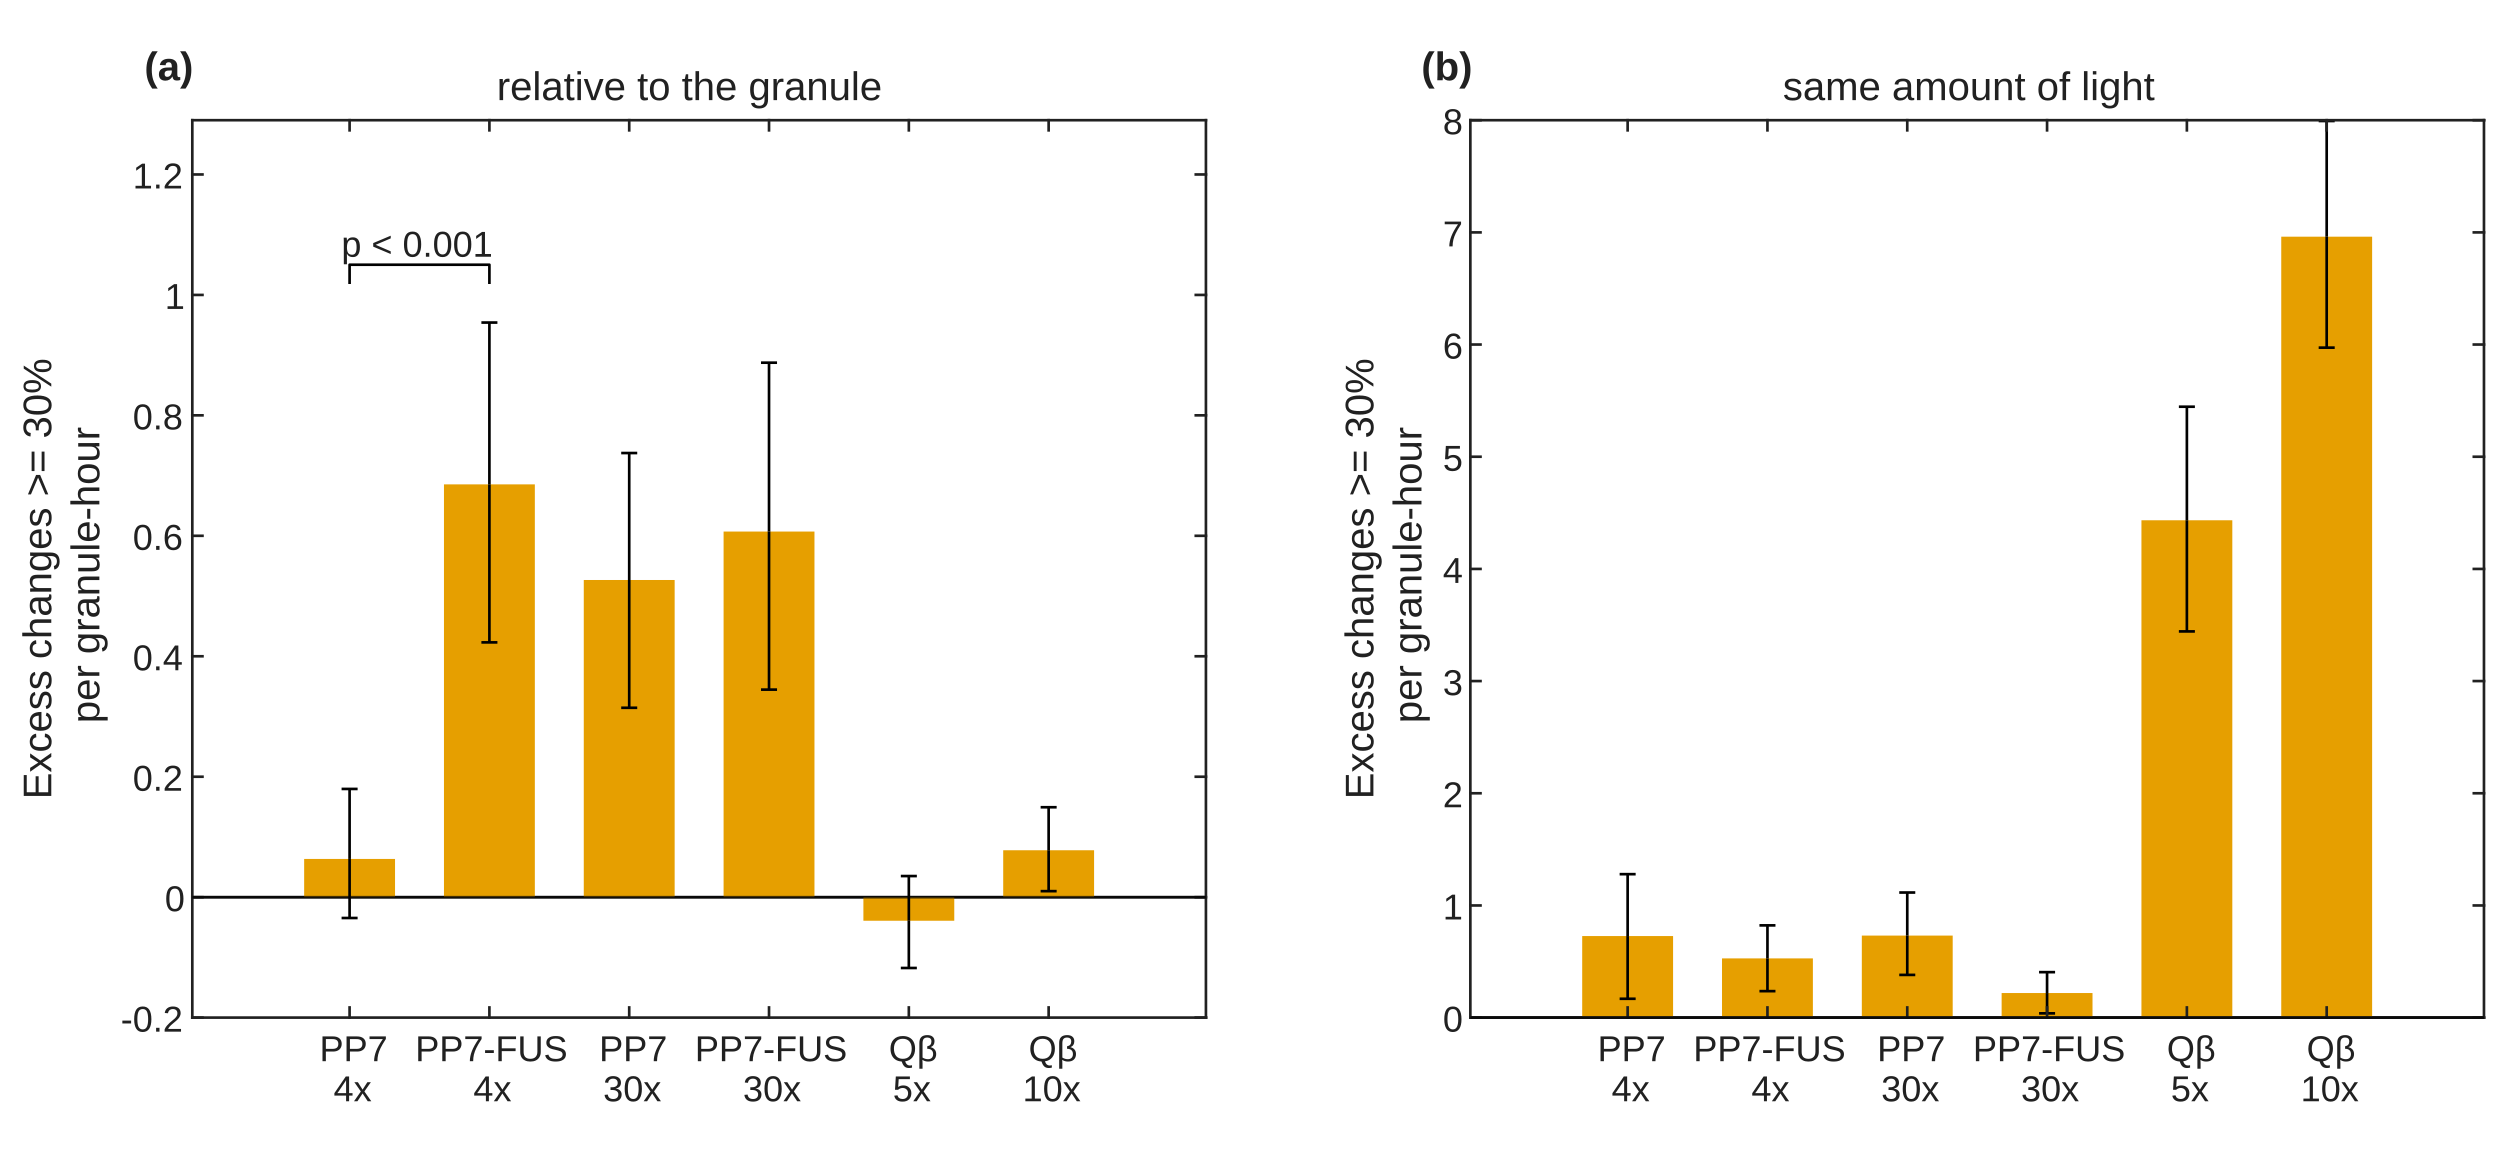
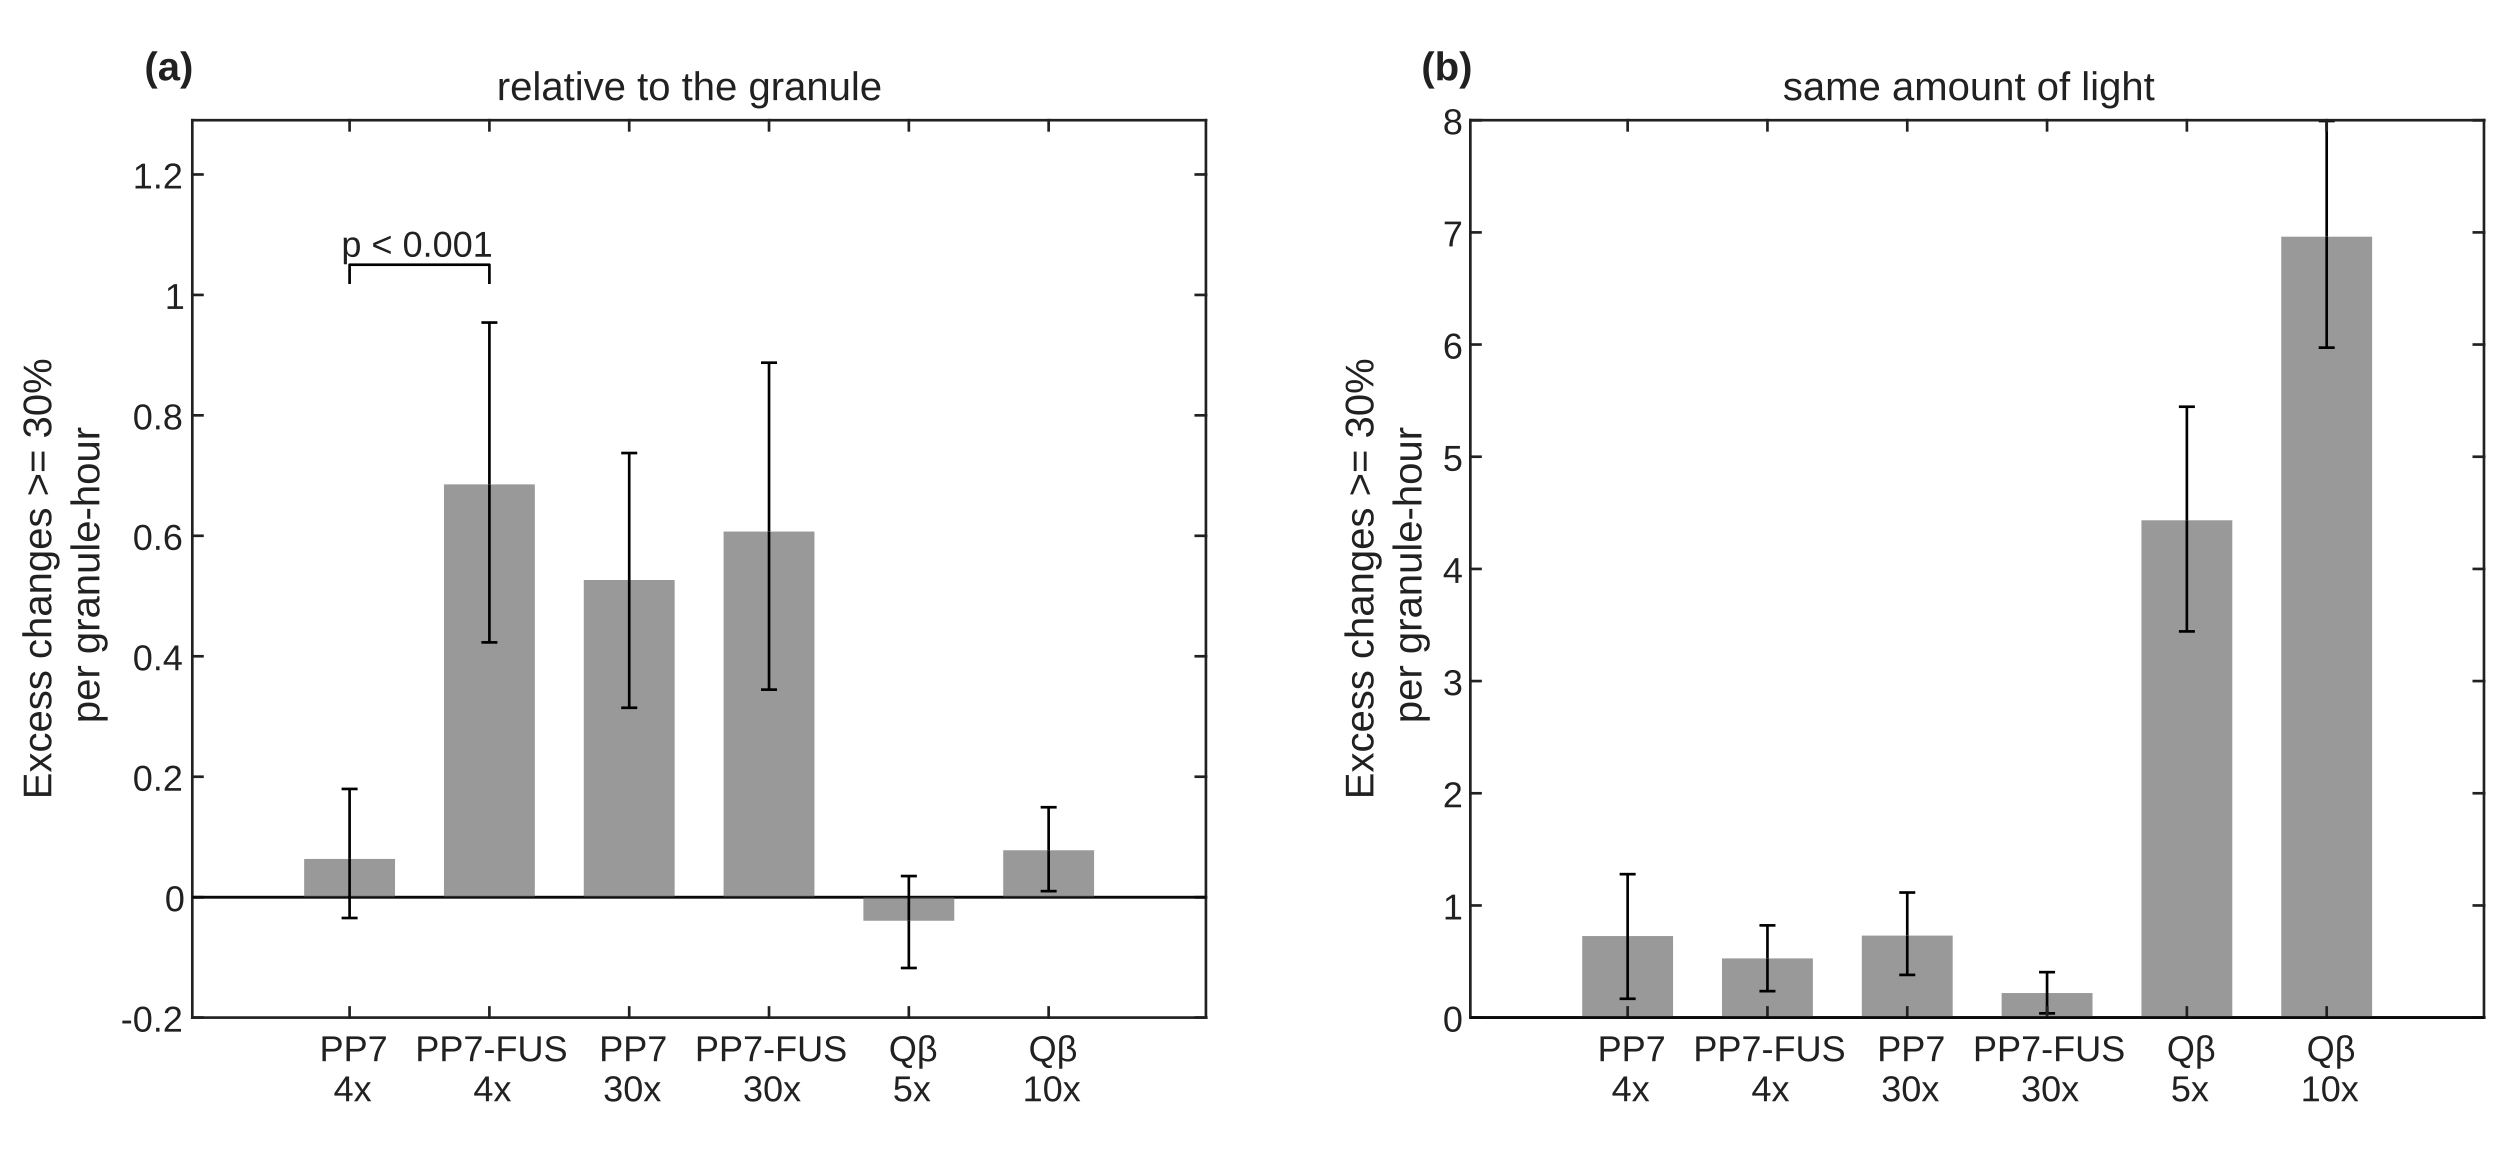
<svg xmlns="http://www.w3.org/2000/svg" width="165.1mm" height="76.2mm" viewBox="0 0 468 216" version="1.2" baseProfile="tiny">
  <defs>
</defs>
  <g fill="none" stroke="black" stroke-width="1" fill-rule="evenodd" stroke-linecap="square" stroke-linejoin="bevel">
    <g fill="#ffffff" fill-opacity="1" stroke="none" transform="matrix(0.75,0,0,0.75,0,0)" font-family="MS Shell Dlg 2" font-size="8.25" font-weight="400" font-style="normal">
      <path vector-effect="none" fill-rule="evenodd" d="M0,0 L625,0 L625,289 L0,289 L0,0" />
    </g>
    <g fill="#ffffff" fill-opacity="1" stroke="none" transform="matrix(7.5e-05,0,0,7.5e-05,0,0)" font-family="MS Shell Dlg 2" font-size="8.25" font-weight="400" font-style="normal">
      <path vector-effect="none" fill-rule="evenodd" d="M480000,300000 L480000,2.54e+06 L3.01e+06,2.54e+06 L3.01e+06,300000 L480000,300000" />
    </g>
    <g fill="#212121" fill-opacity="1" stroke="#212121" stroke-opacity="1" stroke-width="1" stroke-linecap="square" stroke-linejoin="bevel" transform="matrix(0.75,0,0,0.75,93.0001,18.75)" font-family="Arial" font-size="10" font-weight="400" font-style="normal">
      <text fill="#212121" fill-opacity="1" stroke="none" xml:space="preserve" x="0" y="0" font-family="Arial" font-size="10" font-weight="400" font-style="normal">relative to the granule</text>
    </g>
    <g fill="#212121" fill-opacity="1" stroke="#212121" stroke-opacity="1" stroke-width="0.667" stroke-linecap="butt" stroke-linejoin="round" transform="matrix(0.75,0,0,0.75,0,0)" font-family="Arial" font-size="10" font-weight="400" font-style="normal">
      <polyline fill="none" vector-effect="none" points="48,223.935 301,223.935 " />
    </g>
-     <g fill="#e69f00" fill-opacity="1" stroke="none" transform="matrix(7.5e-05,0,0,7.5e-05,0,0)" font-family="Arial" font-size="10" font-weight="400" font-style="normal">
+     <g fill="#999999" fill-opacity="1" stroke="none" transform="matrix(7.5e-05,0,0,7.5e-05,0,0)" font-family="Arial" font-size="10" font-weight="400" font-style="normal">
      <path vector-effect="none" fill-rule="evenodd" d="M759172,2.14392e+06 L759172,2.23935e+06 L986000,2.23935e+06 L986000,2.14392e+06 L759172,2.14392e+06" />
    </g>
    <g fill="#000000" fill-opacity="1" stroke="#000000" stroke-opacity="1" stroke-width="0.667" stroke-linecap="butt" stroke-linejoin="round" transform="matrix(0.75,0,0,0.75,0,0)" font-family="Arial" font-size="10" font-weight="400" font-style="normal">
      <polyline fill="none" vector-effect="none" points="87.259,214.392 87.259,229.133 " />
      <polyline fill="none" vector-effect="none" points="87.259,214.392 87.259,196.919 " />
    </g>
    <g fill="#000000" fill-opacity="1" stroke="#000000" stroke-opacity="1" stroke-width="0.667" stroke-linecap="butt" stroke-linejoin="miter" stroke-miterlimit="2" transform="matrix(0.75,0,0,0.75,0,0)" font-family="Arial" font-size="10" font-weight="400" font-style="normal">
      <polyline fill="none" vector-effect="none" points="85.259,229.133 89.259,229.133 " />
      <polyline fill="none" vector-effect="none" points="85.259,196.919 89.259,196.919 " />
    </g>
-     <g fill="#e69f00" fill-opacity="1" stroke="none" transform="matrix(7.5e-05,0,0,7.5e-05,0,0)" font-family="Arial" font-size="10" font-weight="400" font-style="normal">
+     <g fill="#999999" fill-opacity="1" stroke="none" transform="matrix(7.5e-05,0,0,7.5e-05,0,0)" font-family="Arial" font-size="10" font-weight="400" font-style="normal">
      <path vector-effect="none" fill-rule="evenodd" d="M1.10814e+06,1.209e+06 L1.10814e+06,2.23935e+06 L1.33497e+06,2.23935e+06 L1.33497e+06,1.209e+06 L1.10814e+06,1.209e+06" />
    </g>
    <g fill="#000000" fill-opacity="1" stroke="#000000" stroke-opacity="1" stroke-width="0.667" stroke-linecap="butt" stroke-linejoin="round" transform="matrix(0.75,0,0,0.75,0,0)" font-family="Arial" font-size="10" font-weight="400" font-style="normal">
      <polyline fill="none" vector-effect="none" points="122.155,120.9 122.155,160.339 " />
      <polyline fill="none" vector-effect="none" points="122.155,120.9 122.155,80.509 " />
    </g>
    <g fill="#000000" fill-opacity="1" stroke="#000000" stroke-opacity="1" stroke-width="0.667" stroke-linecap="butt" stroke-linejoin="miter" stroke-miterlimit="2" transform="matrix(0.75,0,0,0.75,0,0)" font-family="Arial" font-size="10" font-weight="400" font-style="normal">
      <polyline fill="none" vector-effect="none" points="120.155,160.339 124.155,160.339 " />
      <polyline fill="none" vector-effect="none" points="120.155,80.509 124.155,80.509 " />
    </g>
-     <g fill="#e69f00" fill-opacity="1" stroke="none" transform="matrix(7.5e-05,0,0,7.5e-05,0,0)" font-family="Arial" font-size="10" font-weight="400" font-style="normal">
+     <g fill="#999999" fill-opacity="1" stroke="none" transform="matrix(7.5e-05,0,0,7.5e-05,0,0)" font-family="Arial" font-size="10" font-weight="400" font-style="normal">
      <path vector-effect="none" fill-rule="evenodd" d="M1.4571e+06,1.44766e+06 L1.4571e+06,2.23935e+06 L1.68393e+06,2.23935e+06 L1.68393e+06,1.44766e+06 L1.4571e+06,1.44766e+06" />
    </g>
    <g fill="#000000" fill-opacity="1" stroke="#000000" stroke-opacity="1" stroke-width="0.667" stroke-linecap="butt" stroke-linejoin="round" transform="matrix(0.75,0,0,0.75,0,0)" font-family="Arial" font-size="10" font-weight="400" font-style="normal">
      <polyline fill="none" vector-effect="none" points="157.052,144.766 157.052,176.663 " />
      <polyline fill="none" vector-effect="none" points="157.052,144.766 157.052,113.078 " />
    </g>
    <g fill="#000000" fill-opacity="1" stroke="#000000" stroke-opacity="1" stroke-width="0.667" stroke-linecap="butt" stroke-linejoin="miter" stroke-miterlimit="2" transform="matrix(0.75,0,0,0.75,0,0)" font-family="Arial" font-size="10" font-weight="400" font-style="normal">
      <polyline fill="none" vector-effect="none" points="155.052,176.663 159.052,176.663 " />
      <polyline fill="none" vector-effect="none" points="155.052,113.078 159.052,113.078 " />
    </g>
-     <g fill="#e69f00" fill-opacity="1" stroke="none" transform="matrix(7.5e-05,0,0,7.5e-05,0,0)" font-family="Arial" font-size="10" font-weight="400" font-style="normal">
+     <g fill="#999999" fill-opacity="1" stroke="none" transform="matrix(7.5e-05,0,0,7.5e-05,0,0)" font-family="Arial" font-size="10" font-weight="400" font-style="normal">
      <path vector-effect="none" fill-rule="evenodd" d="M1.80607e+06,1.32675e+06 L1.80607e+06,2.23935e+06 L2.0329e+06,2.23935e+06 L2.0329e+06,1.32675e+06 L1.80607e+06,1.32675e+06" />
    </g>
    <g fill="#000000" fill-opacity="1" stroke="#000000" stroke-opacity="1" stroke-width="0.667" stroke-linecap="butt" stroke-linejoin="round" transform="matrix(0.75,0,0,0.75,0,0)" font-family="Arial" font-size="10" font-weight="400" font-style="normal">
      <polyline fill="none" vector-effect="none" points="191.948,132.675 191.948,172.13 " />
      <polyline fill="none" vector-effect="none" points="191.948,132.675 191.948,90.527 " />
    </g>
    <g fill="#000000" fill-opacity="1" stroke="#000000" stroke-opacity="1" stroke-width="0.667" stroke-linecap="butt" stroke-linejoin="miter" stroke-miterlimit="2" transform="matrix(0.75,0,0,0.75,0,0)" font-family="Arial" font-size="10" font-weight="400" font-style="normal">
      <polyline fill="none" vector-effect="none" points="189.948,172.13 193.948,172.13 " />
      <polyline fill="none" vector-effect="none" points="189.948,90.527 193.948,90.527 " />
    </g>
-     <g fill="#e69f00" fill-opacity="1" stroke="none" transform="matrix(7.5e-05,0,0,7.5e-05,0,0)" font-family="Arial" font-size="10" font-weight="400" font-style="normal">
+     <g fill="#999999" fill-opacity="1" stroke="none" transform="matrix(7.5e-05,0,0,7.5e-05,0,0)" font-family="Arial" font-size="10" font-weight="400" font-style="normal">
      <path vector-effect="none" fill-rule="evenodd" d="M2.15503e+06,2.23935e+06 L2.15503e+06,2.29817e+06 L2.38186e+06,2.29817e+06 L2.38186e+06,2.23935e+06 L2.15503e+06,2.23935e+06" />
    </g>
    <g fill="#000000" fill-opacity="1" stroke="#000000" stroke-opacity="1" stroke-width="0.667" stroke-linecap="butt" stroke-linejoin="round" transform="matrix(0.75,0,0,0.75,0,0)" font-family="Arial" font-size="10" font-weight="400" font-style="normal">
      <polyline fill="none" vector-effect="none" points="226.845,229.817 226.845,241.61 " />
      <polyline fill="none" vector-effect="none" points="226.845,229.817 226.845,218.663 " />
    </g>
    <g fill="#000000" fill-opacity="1" stroke="#000000" stroke-opacity="1" stroke-width="0.667" stroke-linecap="butt" stroke-linejoin="miter" stroke-miterlimit="2" transform="matrix(0.75,0,0,0.75,0,0)" font-family="Arial" font-size="10" font-weight="400" font-style="normal">
      <polyline fill="none" vector-effect="none" points="224.845,241.61 228.845,241.61 " />
      <polyline fill="none" vector-effect="none" points="224.845,218.663 228.845,218.663 " />
    </g>
-     <g fill="#e69f00" fill-opacity="1" stroke="none" transform="matrix(7.5e-05,0,0,7.5e-05,0,0)" font-family="Arial" font-size="10" font-weight="400" font-style="normal">
+     <g fill="#999999" fill-opacity="1" stroke="none" transform="matrix(7.5e-05,0,0,7.5e-05,0,0)" font-family="Arial" font-size="10" font-weight="400" font-style="normal">
      <path vector-effect="none" fill-rule="evenodd" d="M2.504e+06,2.12224e+06 L2.504e+06,2.23935e+06 L2.73083e+06,2.23935e+06 L2.73083e+06,2.12224e+06 L2.504e+06,2.12224e+06" />
    </g>
    <g fill="#000000" fill-opacity="1" stroke="#000000" stroke-opacity="1" stroke-width="0.667" stroke-linecap="butt" stroke-linejoin="round" transform="matrix(0.75,0,0,0.75,0,0)" font-family="Arial" font-size="10" font-weight="400" font-style="normal">
      <polyline fill="none" vector-effect="none" points="261.741,212.224 261.741,222.432 " />
      <polyline fill="none" vector-effect="none" points="261.741,212.224 261.741,201.488 " />
    </g>
    <g fill="#000000" fill-opacity="1" stroke="#000000" stroke-opacity="1" stroke-width="0.667" stroke-linecap="butt" stroke-linejoin="miter" stroke-miterlimit="2" transform="matrix(0.75,0,0,0.75,0,0)" font-family="Arial" font-size="10" font-weight="400" font-style="normal">
      <polyline fill="none" vector-effect="none" points="259.741,222.432 263.741,222.432 " />
      <polyline fill="none" vector-effect="none" points="259.741,201.488 263.741,201.488 " />
    </g>
    <g fill="none" stroke="#000000" stroke-opacity="1" stroke-width="0.667" stroke-linecap="butt" stroke-linejoin="round" transform="matrix(0.75,0,0,0.75,0,0)" font-family="Arial" font-size="10" font-weight="400" font-style="normal">
      <polyline fill="none" vector-effect="none" points="87.259,70.888 87.259,66.078 122.155,66.078 122.155,70.888 " />
    </g>
    <g fill="#212121" fill-opacity="1" stroke="#212121" stroke-opacity="1" stroke-width="1" stroke-linecap="square" stroke-linejoin="bevel" transform="matrix(0.75,0,0,0.75,63.9052,48.0584)" font-family="Arial" font-size="9" font-weight="400" font-style="normal">
      <text fill="#212121" fill-opacity="1" stroke="none" xml:space="preserve" x="0" y="0" font-family="Arial" font-size="9" font-weight="400" font-style="normal">p &lt; 0.001</text>
    </g>
    <g fill="#212121" fill-opacity="1" stroke="#212121" stroke-opacity="1" stroke-width="0.667" stroke-linecap="square" stroke-linejoin="round" transform="matrix(0.75,0,0,0.75,0,0)" font-family="Arial" font-size="9" font-weight="400" font-style="normal">
      <polyline fill="none" vector-effect="none" points="48,254 301,254 " />
      <polyline fill="none" vector-effect="none" points="48,30 301,30 " />
      <polyline fill="none" vector-effect="none" points="87.259,254 87.259,251.47 " />
      <polyline fill="none" vector-effect="none" points="87.259,32.53 87.259,30 " />
      <polyline fill="none" vector-effect="none" points="122.155,254 122.155,251.47 " />
      <polyline fill="none" vector-effect="none" points="122.155,32.53 122.155,30 " />
      <polyline fill="none" vector-effect="none" points="157.052,254 157.052,251.47 " />
      <polyline fill="none" vector-effect="none" points="157.052,32.53 157.052,30 " />
      <polyline fill="none" vector-effect="none" points="191.948,254 191.948,251.47 " />
      <polyline fill="none" vector-effect="none" points="191.948,32.53 191.948,30 " />
      <polyline fill="none" vector-effect="none" points="226.845,254 226.845,251.47 " />
      <polyline fill="none" vector-effect="none" points="226.845,32.53 226.845,30 " />
      <polyline fill="none" vector-effect="none" points="261.741,254 261.741,251.47 " />
      <polyline fill="none" vector-effect="none" points="261.741,32.53 261.741,30 " />
    </g>
    <g fill="#212121" fill-opacity="1" stroke="#212121" stroke-opacity="1" stroke-width="1" stroke-linecap="square" stroke-linejoin="bevel" transform="matrix(0,-0.75,0.75,0,9.6,149.625)" font-family="Arial" font-size="10" font-weight="400" font-style="normal">
      <text fill="#212121" fill-opacity="1" stroke="none" xml:space="preserve" x="0" y="0" font-family="Arial" font-size="10" font-weight="400" font-style="normal">Excess changes &gt;= 30%</text>
    </g>
    <g fill="#212121" fill-opacity="1" stroke="#212121" stroke-opacity="1" stroke-width="1" stroke-linecap="square" stroke-linejoin="bevel" transform="matrix(0,-0.75,0.75,0,18.6,135.375)" font-family="Arial" font-size="10" font-weight="400" font-style="normal">
      <text fill="#212121" fill-opacity="1" stroke="none" xml:space="preserve" x="0" y="0" font-family="Arial" font-size="10" font-weight="400" font-style="normal">per granule-hour</text>
    </g>
    <g fill="#212121" fill-opacity="1" stroke="#212121" stroke-opacity="1" stroke-width="0.667" stroke-linecap="square" stroke-linejoin="round" transform="matrix(0.75,0,0,0.75,0,0)" font-family="Arial" font-size="10" font-weight="400" font-style="normal">
      <polyline fill="none" vector-effect="none" points="48,254 48,30 " />
      <polyline fill="none" vector-effect="none" points="301,254 301,30 " />
      <polyline fill="none" vector-effect="none" points="48,254 50.53,254 " />
      <polyline fill="none" vector-effect="none" points="298.47,254 301,254 " />
      <polyline fill="none" vector-effect="none" points="48,223.935 50.53,223.935 " />
      <polyline fill="none" vector-effect="none" points="298.47,223.935 301,223.935 " />
      <polyline fill="none" vector-effect="none" points="48,193.87 50.53,193.87 " />
      <polyline fill="none" vector-effect="none" points="298.47,193.87 301,193.87 " />
      <polyline fill="none" vector-effect="none" points="48,163.805 50.53,163.805 " />
      <polyline fill="none" vector-effect="none" points="298.47,163.805 301,163.805 " />
      <polyline fill="none" vector-effect="none" points="48,133.74 50.53,133.74 " />
      <polyline fill="none" vector-effect="none" points="298.47,133.74 301,133.74 " />
      <polyline fill="none" vector-effect="none" points="48,103.675 50.53,103.675 " />
      <polyline fill="none" vector-effect="none" points="298.47,103.675 301,103.675 " />
      <polyline fill="none" vector-effect="none" points="48,73.611 50.53,73.611 " />
      <polyline fill="none" vector-effect="none" points="298.47,73.611 301,73.611 " />
      <polyline fill="none" vector-effect="none" points="48,43.546 50.53,43.546 " />
      <polyline fill="none" vector-effect="none" points="298.47,43.546 301,43.546 " />
    </g>
    <g fill="#212121" fill-opacity="1" stroke="#212121" stroke-opacity="1" stroke-width="1" stroke-linecap="square" stroke-linejoin="bevel" transform="matrix(0.75,0,0,0.75,22.6,193.125)" font-family="Arial" font-size="9" font-weight="400" font-style="normal">
      <text fill="#212121" fill-opacity="1" stroke="none" xml:space="preserve" x="0" y="0" font-family="Arial" font-size="9" font-weight="400" font-style="normal">-0.2</text>
    </g>
    <g fill="#212121" fill-opacity="1" stroke="#212121" stroke-opacity="1" stroke-width="1" stroke-linecap="square" stroke-linejoin="bevel" transform="matrix(0.75,0,0,0.75,30.85,170.576)" font-family="Arial" font-size="9" font-weight="400" font-style="normal">
      <text fill="#212121" fill-opacity="1" stroke="none" xml:space="preserve" x="0" y="0" font-family="Arial" font-size="9" font-weight="400" font-style="normal">0</text>
    </g>
    <g fill="#212121" fill-opacity="1" stroke="#212121" stroke-opacity="1" stroke-width="1" stroke-linecap="square" stroke-linejoin="bevel" transform="matrix(0.75,0,0,0.75,24.85,148.028)" font-family="Arial" font-size="9" font-weight="400" font-style="normal">
      <text fill="#212121" fill-opacity="1" stroke="none" xml:space="preserve" x="0" y="0" font-family="Arial" font-size="9" font-weight="400" font-style="normal">0.2</text>
    </g>
    <g fill="#212121" fill-opacity="1" stroke="#212121" stroke-opacity="1" stroke-width="1" stroke-linecap="square" stroke-linejoin="bevel" transform="matrix(0.75,0,0,0.75,24.85,125.479)" font-family="Arial" font-size="9" font-weight="400" font-style="normal">
      <text fill="#212121" fill-opacity="1" stroke="none" xml:space="preserve" x="0" y="0" font-family="Arial" font-size="9" font-weight="400" font-style="normal">0.4</text>
    </g>
    <g fill="#212121" fill-opacity="1" stroke="#212121" stroke-opacity="1" stroke-width="1" stroke-linecap="square" stroke-linejoin="bevel" transform="matrix(0.75,0,0,0.75,24.85,102.93)" font-family="Arial" font-size="9" font-weight="400" font-style="normal">
      <text fill="#212121" fill-opacity="1" stroke="none" xml:space="preserve" x="0" y="0" font-family="Arial" font-size="9" font-weight="400" font-style="normal">0.6</text>
    </g>
    <g fill="#212121" fill-opacity="1" stroke="#212121" stroke-opacity="1" stroke-width="1" stroke-linecap="square" stroke-linejoin="bevel" transform="matrix(0.75,0,0,0.75,24.85,80.3815)" font-family="Arial" font-size="9" font-weight="400" font-style="normal">
      <text fill="#212121" fill-opacity="1" stroke="none" xml:space="preserve" x="0" y="0" font-family="Arial" font-size="9" font-weight="400" font-style="normal">0.8</text>
    </g>
    <g fill="#212121" fill-opacity="1" stroke="#212121" stroke-opacity="1" stroke-width="1" stroke-linecap="square" stroke-linejoin="bevel" transform="matrix(0.75,0,0,0.75,30.85,57.8329)" font-family="Arial" font-size="9" font-weight="400" font-style="normal">
      <text fill="#212121" fill-opacity="1" stroke="none" xml:space="preserve" x="0" y="0" font-family="Arial" font-size="9" font-weight="400" font-style="normal">1</text>
    </g>
    <g fill="#212121" fill-opacity="1" stroke="#212121" stroke-opacity="1" stroke-width="1" stroke-linecap="square" stroke-linejoin="bevel" transform="matrix(0.75,0,0,0.75,24.85,35.2842)" font-family="Arial" font-size="9" font-weight="400" font-style="normal">
      <text fill="#212121" fill-opacity="1" stroke="none" xml:space="preserve" x="0" y="0" font-family="Arial" font-size="9" font-weight="400" font-style="normal">1.2</text>
    </g>
    <g fill="#000000" fill-opacity="0.702" stroke="#000000" stroke-opacity="0.702" stroke-width="0.667" stroke-linecap="butt" stroke-linejoin="round" transform="matrix(0.75,0,0,0.75,0,0)" font-family="Arial" font-size="9" font-weight="400" font-style="normal">
      <polyline fill="none" vector-effect="none" points="48,223.935 301,223.935 " />
    </g>
    <g fill="#212121" fill-opacity="1" stroke="#212121" stroke-opacity="1" stroke-width="1" stroke-linecap="square" stroke-linejoin="bevel" transform="matrix(0.75,0,0,0.75,59.819,198.656)" font-family="Arial" font-size="9" font-weight="400" font-style="normal">
      <text fill="#212121" fill-opacity="1" stroke="none" xml:space="preserve" x="0" y="0" font-family="Arial" font-size="9" font-weight="400" font-style="normal">PP7</text>
    </g>
    <g fill="#212121" fill-opacity="1" stroke="#212121" stroke-opacity="1" stroke-width="1" stroke-linecap="square" stroke-linejoin="bevel" transform="matrix(0.75,0,0,0.75,62.444,206.156)" font-family="Arial" font-size="9" font-weight="400" font-style="normal">
      <text fill="#212121" fill-opacity="1" stroke="none" xml:space="preserve" x="0" y="0" font-family="Arial" font-size="9" font-weight="400" font-style="normal">4x</text>
    </g>
    <g fill="#212121" fill-opacity="1" stroke="#212121" stroke-opacity="1" stroke-width="1" stroke-linecap="square" stroke-linejoin="bevel" transform="matrix(0.75,0,0,0.75,77.7414,198.656)" font-family="Arial" font-size="9" font-weight="400" font-style="normal">
      <text fill="#212121" fill-opacity="1" stroke="none" xml:space="preserve" x="0" y="0" font-family="Arial" font-size="9" font-weight="400" font-style="normal">PP7-FUS</text>
    </g>
    <g fill="#212121" fill-opacity="1" stroke="#212121" stroke-opacity="1" stroke-width="1" stroke-linecap="square" stroke-linejoin="bevel" transform="matrix(0.75,0,0,0.75,88.6164,206.156)" font-family="Arial" font-size="9" font-weight="400" font-style="normal">
      <text fill="#212121" fill-opacity="1" stroke="none" xml:space="preserve" x="0" y="0" font-family="Arial" font-size="9" font-weight="400" font-style="normal">4x</text>
    </g>
    <g fill="#212121" fill-opacity="1" stroke="#212121" stroke-opacity="1" stroke-width="1" stroke-linecap="square" stroke-linejoin="bevel" transform="matrix(0.75,0,0,0.75,112.164,198.656)" font-family="Arial" font-size="9" font-weight="400" font-style="normal">
      <text fill="#212121" fill-opacity="1" stroke="none" xml:space="preserve" x="0" y="0" font-family="Arial" font-size="9" font-weight="400" font-style="normal">PP7</text>
    </g>
    <g fill="#212121" fill-opacity="1" stroke="#212121" stroke-opacity="1" stroke-width="1" stroke-linecap="square" stroke-linejoin="bevel" transform="matrix(0.75,0,0,0.75,112.914,206.156)" font-family="Arial" font-size="9" font-weight="400" font-style="normal">
      <text fill="#212121" fill-opacity="1" stroke="none" xml:space="preserve" x="0" y="0" font-family="Arial" font-size="9" font-weight="400" font-style="normal">30x</text>
    </g>
    <g fill="#212121" fill-opacity="1" stroke="#212121" stroke-opacity="1" stroke-width="1" stroke-linecap="square" stroke-linejoin="bevel" transform="matrix(0.75,0,0,0.75,130.086,198.656)" font-family="Arial" font-size="9" font-weight="400" font-style="normal">
      <text fill="#212121" fill-opacity="1" stroke="none" xml:space="preserve" x="0" y="0" font-family="Arial" font-size="9" font-weight="400" font-style="normal">PP7-FUS</text>
    </g>
    <g fill="#212121" fill-opacity="1" stroke="#212121" stroke-opacity="1" stroke-width="1" stroke-linecap="square" stroke-linejoin="bevel" transform="matrix(0.75,0,0,0.75,139.086,206.156)" font-family="Arial" font-size="9" font-weight="400" font-style="normal">
      <text fill="#212121" fill-opacity="1" stroke="none" xml:space="preserve" x="0" y="0" font-family="Arial" font-size="9" font-weight="400" font-style="normal">30x</text>
    </g>
    <g fill="#212121" fill-opacity="1" stroke="#212121" stroke-opacity="1" stroke-width="1" stroke-linecap="square" stroke-linejoin="bevel" transform="matrix(0.75,0,0,0.75,166.384,198.656)" font-family="Arial" font-size="9" font-weight="400" font-style="normal">
      <text fill="#212121" fill-opacity="1" stroke="none" xml:space="preserve" x="0" y="0" font-family="Arial" font-size="9" font-weight="400" font-style="normal">Q</text>
    </g>
    <g fill="#212121" fill-opacity="1" stroke="#212121" stroke-opacity="1" stroke-width="1" stroke-linecap="square" stroke-linejoin="bevel" transform="matrix(0.75,0,0,0.75,166.384,198.656)" font-family="Arial" font-size="9" font-weight="400" font-style="normal">
      <text fill="#212121" fill-opacity="1" stroke="none" xml:space="preserve" x="7" y="0" font-family="Arial" font-size="9" font-weight="400" font-style="normal">β</text>
    </g>
    <g fill="#212121" fill-opacity="1" stroke="#212121" stroke-opacity="1" stroke-width="1" stroke-linecap="square" stroke-linejoin="bevel" transform="matrix(0.75,0,0,0.75,167.134,206.156)" font-family="Arial" font-size="9" font-weight="400" font-style="normal">
      <text fill="#212121" fill-opacity="1" stroke="none" xml:space="preserve" x="0" y="0" font-family="Arial" font-size="9" font-weight="400" font-style="normal">5x</text>
    </g>
    <g fill="#212121" fill-opacity="1" stroke="#212121" stroke-opacity="1" stroke-width="1" stroke-linecap="square" stroke-linejoin="bevel" transform="matrix(0.75,0,0,0.75,192.556,198.656)" font-family="Arial" font-size="9" font-weight="400" font-style="normal">
      <text fill="#212121" fill-opacity="1" stroke="none" xml:space="preserve" x="0" y="0" font-family="Arial" font-size="9" font-weight="400" font-style="normal">Q</text>
    </g>
    <g fill="#212121" fill-opacity="1" stroke="#212121" stroke-opacity="1" stroke-width="1" stroke-linecap="square" stroke-linejoin="bevel" transform="matrix(0.75,0,0,0.75,192.556,198.656)" font-family="Arial" font-size="9" font-weight="400" font-style="normal">
      <text fill="#212121" fill-opacity="1" stroke="none" xml:space="preserve" x="7" y="0" font-family="Arial" font-size="9" font-weight="400" font-style="normal">β</text>
    </g>
    <g fill="#212121" fill-opacity="1" stroke="#212121" stroke-opacity="1" stroke-width="1" stroke-linecap="square" stroke-linejoin="bevel" transform="matrix(0.75,0,0,0.75,191.431,206.156)" font-family="Arial" font-size="9" font-weight="400" font-style="normal">
      <text fill="#212121" fill-opacity="1" stroke="none" xml:space="preserve" x="0" y="0" font-family="Arial" font-size="9" font-weight="400" font-style="normal">10x</text>
    </g>
    <g fill="#ffffff" fill-opacity="1" stroke="none" transform="matrix(7.5e-05,0,0,7.5e-05,0,0)" font-family="Arial" font-size="9" font-weight="400" font-style="normal">
      <path vector-effect="none" fill-rule="evenodd" d="M3.67e+06,300000 L3.67e+06,2.54e+06 L6.2e+06,2.54e+06 L6.2e+06,300000 L3.67e+06,300000" />
    </g>
    <g fill="#212121" fill-opacity="1" stroke="#212121" stroke-opacity="1" stroke-width="1" stroke-linecap="square" stroke-linejoin="bevel" transform="matrix(0.75,0,0,0.75,333.75,18.75)" font-family="Arial" font-size="10" font-weight="400" font-style="normal">
      <text fill="#212121" fill-opacity="1" stroke="none" xml:space="preserve" x="0" y="0" font-family="Arial" font-size="10" font-weight="400" font-style="normal">same amount of light</text>
    </g>
    <g fill="#212121" fill-opacity="1" stroke="#212121" stroke-opacity="1" stroke-width="0.667" stroke-linecap="butt" stroke-linejoin="round" transform="matrix(0.75,0,0,0.75,0,0)" font-family="Arial" font-size="10" font-weight="400" font-style="normal">
      <polyline fill="none" vector-effect="none" points="367,254 620,254 " />
    </g>
-     <g fill="#e69f00" fill-opacity="1" stroke="none" transform="matrix(7.5e-05,0,0,7.5e-05,0,0)" font-family="Arial" font-size="10" font-weight="400" font-style="normal">
+     <g fill="#999999" fill-opacity="1" stroke="none" transform="matrix(7.5e-05,0,0,7.5e-05,0,0)" font-family="Arial" font-size="10" font-weight="400" font-style="normal">
      <path vector-effect="none" fill-rule="evenodd" d="M3.94917e+06,2.33639e+06 L3.94917e+06,2.54e+06 L4.176e+06,2.54e+06 L4.176e+06,2.33639e+06 L3.94917e+06,2.33639e+06" />
    </g>
    <g fill="#000000" fill-opacity="1" stroke="#000000" stroke-opacity="1" stroke-width="0.667" stroke-linecap="butt" stroke-linejoin="round" transform="matrix(0.75,0,0,0.75,0,0)" font-family="Arial" font-size="10" font-weight="400" font-style="normal">
      <polyline fill="none" vector-effect="none" points="406.259,233.639 406.259,249.295 " />
      <polyline fill="none" vector-effect="none" points="406.259,233.639 406.259,218.192 " />
    </g>
    <g fill="#000000" fill-opacity="1" stroke="#000000" stroke-opacity="1" stroke-width="0.667" stroke-linecap="butt" stroke-linejoin="miter" stroke-miterlimit="2" transform="matrix(0.75,0,0,0.75,0,0)" font-family="Arial" font-size="10" font-weight="400" font-style="normal">
      <polyline fill="none" vector-effect="none" points="404.259,249.295 408.259,249.295 " />
      <polyline fill="none" vector-effect="none" points="404.259,218.192 408.259,218.192 " />
    </g>
-     <g fill="#e69f00" fill-opacity="1" stroke="none" transform="matrix(7.5e-05,0,0,7.5e-05,0,0)" font-family="Arial" font-size="10" font-weight="400" font-style="normal">
+     <g fill="#999999" fill-opacity="1" stroke="none" transform="matrix(7.5e-05,0,0,7.5e-05,0,0)" font-family="Arial" font-size="10" font-weight="400" font-style="normal">
      <path vector-effect="none" fill-rule="evenodd" d="M4.29814e+06,2.39216e+06 L4.29814e+06,2.54e+06 L4.52497e+06,2.54e+06 L4.52497e+06,2.39216e+06 L4.29814e+06,2.39216e+06" />
    </g>
    <g fill="#000000" fill-opacity="1" stroke="#000000" stroke-opacity="1" stroke-width="0.667" stroke-linecap="butt" stroke-linejoin="round" transform="matrix(0.75,0,0,0.75,0,0)" font-family="Arial" font-size="10" font-weight="400" font-style="normal">
      <polyline fill="none" vector-effect="none" points="441.155,239.216 441.155,247.39 " />
      <polyline fill="none" vector-effect="none" points="441.155,239.216 441.155,230.973 " />
    </g>
    <g fill="#000000" fill-opacity="1" stroke="#000000" stroke-opacity="1" stroke-width="0.667" stroke-linecap="butt" stroke-linejoin="miter" stroke-miterlimit="2" transform="matrix(0.75,0,0,0.75,0,0)" font-family="Arial" font-size="10" font-weight="400" font-style="normal">
      <polyline fill="none" vector-effect="none" points="439.155,247.39 443.155,247.39 " />
      <polyline fill="none" vector-effect="none" points="439.155,230.973 443.155,230.973 " />
    </g>
-     <g fill="#e69f00" fill-opacity="1" stroke="none" transform="matrix(7.5e-05,0,0,7.5e-05,0,0)" font-family="Arial" font-size="10" font-weight="400" font-style="normal">
+     <g fill="#999999" fill-opacity="1" stroke="none" transform="matrix(7.5e-05,0,0,7.5e-05,0,0)" font-family="Arial" font-size="10" font-weight="400" font-style="normal">
      <path vector-effect="none" fill-rule="evenodd" d="M4.6471e+06,2.33521e+06 L4.6471e+06,2.54e+06 L4.87393e+06,2.54e+06 L4.87393e+06,2.33521e+06 L4.6471e+06,2.33521e+06" />
    </g>
    <g fill="#000000" fill-opacity="1" stroke="#000000" stroke-opacity="1" stroke-width="0.667" stroke-linecap="butt" stroke-linejoin="round" transform="matrix(0.75,0,0,0.75,0,0)" font-family="Arial" font-size="10" font-weight="400" font-style="normal">
      <polyline fill="none" vector-effect="none" points="476.052,233.521 476.052,243.336 " />
      <polyline fill="none" vector-effect="none" points="476.052,233.521 476.052,222.773 " />
    </g>
    <g fill="#000000" fill-opacity="1" stroke="#000000" stroke-opacity="1" stroke-width="0.667" stroke-linecap="butt" stroke-linejoin="miter" stroke-miterlimit="2" transform="matrix(0.75,0,0,0.75,0,0)" font-family="Arial" font-size="10" font-weight="400" font-style="normal">
      <polyline fill="none" vector-effect="none" points="474.052,243.336 478.052,243.336 " />
      <polyline fill="none" vector-effect="none" points="474.052,222.773 478.052,222.773 " />
    </g>
-     <g fill="#e69f00" fill-opacity="1" stroke="none" transform="matrix(7.5e-05,0,0,7.5e-05,0,0)" font-family="Arial" font-size="10" font-weight="400" font-style="normal">
+     <g fill="#999999" fill-opacity="1" stroke="none" transform="matrix(7.5e-05,0,0,7.5e-05,0,0)" font-family="Arial" font-size="10" font-weight="400" font-style="normal">
      <path vector-effect="none" fill-rule="evenodd" d="M4.99607e+06,2.47862e+06 L4.99607e+06,2.54e+06 L5.2229e+06,2.54e+06 L5.2229e+06,2.47862e+06 L4.99607e+06,2.47862e+06" />
    </g>
    <g fill="#000000" fill-opacity="1" stroke="#000000" stroke-opacity="1" stroke-width="0.667" stroke-linecap="butt" stroke-linejoin="round" transform="matrix(0.75,0,0,0.75,0,0)" font-family="Arial" font-size="10" font-weight="400" font-style="normal">
      <polyline fill="none" vector-effect="none" points="510.948,247.862 510.948,252.933 " />
      <polyline fill="none" vector-effect="none" points="510.948,247.862 510.948,242.648 " />
    </g>
    <g fill="#000000" fill-opacity="1" stroke="#000000" stroke-opacity="1" stroke-width="0.667" stroke-linecap="butt" stroke-linejoin="miter" stroke-miterlimit="2" transform="matrix(0.75,0,0,0.75,0,0)" font-family="Arial" font-size="10" font-weight="400" font-style="normal">
      <polyline fill="none" vector-effect="none" points="508.948,252.933 512.948,252.933 " />
      <polyline fill="none" vector-effect="none" points="508.948,242.648 512.948,242.648 " />
    </g>
-     <g fill="#e69f00" fill-opacity="1" stroke="none" transform="matrix(7.5e-05,0,0,7.5e-05,0,0)" font-family="Arial" font-size="10" font-weight="400" font-style="normal">
+     <g fill="#999999" fill-opacity="1" stroke="none" transform="matrix(7.5e-05,0,0,7.5e-05,0,0)" font-family="Arial" font-size="10" font-weight="400" font-style="normal">
      <path vector-effect="none" fill-rule="evenodd" d="M5.34504e+06,1.2986e+06 L5.34504e+06,2.54e+06 L5.57186e+06,2.54e+06 L5.57186e+06,1.2986e+06 L5.34504e+06,1.2986e+06" />
    </g>
    <g fill="#000000" fill-opacity="1" stroke="#000000" stroke-opacity="1" stroke-width="0.667" stroke-linecap="butt" stroke-linejoin="round" transform="matrix(0.75,0,0,0.75,0,0)" font-family="Arial" font-size="10" font-weight="400" font-style="normal">
      <polyline fill="none" vector-effect="none" points="545.845,129.86 545.845,157.601 " />
      <polyline fill="none" vector-effect="none" points="545.845,129.86 545.845,101.518 " />
    </g>
    <g fill="#000000" fill-opacity="1" stroke="#000000" stroke-opacity="1" stroke-width="0.667" stroke-linecap="butt" stroke-linejoin="miter" stroke-miterlimit="2" transform="matrix(0.75,0,0,0.75,0,0)" font-family="Arial" font-size="10" font-weight="400" font-style="normal">
      <polyline fill="none" vector-effect="none" points="543.845,157.601 547.845,157.601 " />
      <polyline fill="none" vector-effect="none" points="543.845,101.518 547.845,101.518 " />
    </g>
-     <g fill="#e69f00" fill-opacity="1" stroke="none" transform="matrix(7.5e-05,0,0,7.5e-05,0,0)" font-family="Arial" font-size="10" font-weight="400" font-style="normal">
+     <g fill="#999999" fill-opacity="1" stroke="none" transform="matrix(7.5e-05,0,0,7.5e-05,0,0)" font-family="Arial" font-size="10" font-weight="400" font-style="normal">
      <path vector-effect="none" fill-rule="evenodd" d="M5.694e+06,590763 L5.694e+06,2.54e+06 L5.92083e+06,2.54e+06 L5.92083e+06,590763 L5.694e+06,590763" />
    </g>
    <g fill="#000000" fill-opacity="1" stroke="#000000" stroke-opacity="1" stroke-width="0.667" stroke-linecap="butt" stroke-linejoin="round" transform="matrix(0.75,0,0,0.75,0,0)" font-family="Arial" font-size="10" font-weight="400" font-style="normal">
      <polyline fill="none" vector-effect="none" points="580.741,59.076 580.741,86.773 " />
      <polyline fill="none" vector-effect="none" points="580.741,59.076 580.741,30.203 " />
    </g>
    <g fill="#000000" fill-opacity="1" stroke="#000000" stroke-opacity="1" stroke-width="0.667" stroke-linecap="butt" stroke-linejoin="miter" stroke-miterlimit="2" transform="matrix(0.75,0,0,0.75,0,0)" font-family="Arial" font-size="10" font-weight="400" font-style="normal">
      <polyline fill="none" vector-effect="none" points="578.741,86.773 582.741,86.773 " />
      <polyline fill="none" vector-effect="none" points="578.741,30.203 582.741,30.203 " />
    </g>
    <g fill="#212121" fill-opacity="1" stroke="#212121" stroke-opacity="1" stroke-width="0.667" stroke-linecap="square" stroke-linejoin="round" transform="matrix(0.75,0,0,0.75,0,0)" font-family="Arial" font-size="10" font-weight="400" font-style="normal">
      <polyline fill="none" vector-effect="none" points="367,254 620,254 " />
      <polyline fill="none" vector-effect="none" points="367,30 620,30 " />
      <polyline fill="none" vector-effect="none" points="406.259,254 406.259,251.47 " />
      <polyline fill="none" vector-effect="none" points="406.259,32.53 406.259,30 " />
      <polyline fill="none" vector-effect="none" points="441.155,254 441.155,251.47 " />
      <polyline fill="none" vector-effect="none" points="441.155,32.53 441.155,30 " />
      <polyline fill="none" vector-effect="none" points="476.052,254 476.052,251.47 " />
      <polyline fill="none" vector-effect="none" points="476.052,32.53 476.052,30 " />
      <polyline fill="none" vector-effect="none" points="510.948,254 510.948,251.47 " />
      <polyline fill="none" vector-effect="none" points="510.948,32.53 510.948,30 " />
      <polyline fill="none" vector-effect="none" points="545.845,254 545.845,251.47 " />
      <polyline fill="none" vector-effect="none" points="545.845,32.53 545.845,30 " />
      <polyline fill="none" vector-effect="none" points="580.741,254 580.741,251.47 " />
      <polyline fill="none" vector-effect="none" points="580.741,32.53 580.741,30 " />
    </g>
    <g fill="#212121" fill-opacity="1" stroke="#212121" stroke-opacity="1" stroke-width="1" stroke-linecap="square" stroke-linejoin="bevel" transform="matrix(0,-0.75,0.75,0,257.1,149.625)" font-family="Arial" font-size="10" font-weight="400" font-style="normal">
      <text fill="#212121" fill-opacity="1" stroke="none" xml:space="preserve" x="0" y="0" font-family="Arial" font-size="10" font-weight="400" font-style="normal">Excess changes &gt;= 30%</text>
    </g>
    <g fill="#212121" fill-opacity="1" stroke="#212121" stroke-opacity="1" stroke-width="1" stroke-linecap="square" stroke-linejoin="bevel" transform="matrix(0,-0.75,0.75,0,266.1,135.375)" font-family="Arial" font-size="10" font-weight="400" font-style="normal">
      <text fill="#212121" fill-opacity="1" stroke="none" xml:space="preserve" x="0" y="0" font-family="Arial" font-size="10" font-weight="400" font-style="normal">per granule-hour</text>
    </g>
    <g fill="#212121" fill-opacity="1" stroke="#212121" stroke-opacity="1" stroke-width="0.667" stroke-linecap="square" stroke-linejoin="round" transform="matrix(0.75,0,0,0.75,0,0)" font-family="Arial" font-size="10" font-weight="400" font-style="normal">
      <polyline fill="none" vector-effect="none" points="367,254 367,30 " />
      <polyline fill="none" vector-effect="none" points="620,254 620,30 " />
      <polyline fill="none" vector-effect="none" points="367,254 369.53,254 " />
      <polyline fill="none" vector-effect="none" points="617.47,254 620,254 " />
      <polyline fill="none" vector-effect="none" points="367,226 369.53,226 " />
      <polyline fill="none" vector-effect="none" points="617.47,226 620,226 " />
      <polyline fill="none" vector-effect="none" points="367,198 369.53,198 " />
      <polyline fill="none" vector-effect="none" points="617.47,198 620,198 " />
      <polyline fill="none" vector-effect="none" points="367,170 369.53,170 " />
      <polyline fill="none" vector-effect="none" points="617.47,170 620,170 " />
      <polyline fill="none" vector-effect="none" points="367,142 369.53,142 " />
      <polyline fill="none" vector-effect="none" points="617.47,142 620,142 " />
      <polyline fill="none" vector-effect="none" points="367,114 369.53,114 " />
      <polyline fill="none" vector-effect="none" points="617.47,114 620,114 " />
      <polyline fill="none" vector-effect="none" points="367,86 369.53,86 " />
      <polyline fill="none" vector-effect="none" points="617.47,86 620,86 " />
      <polyline fill="none" vector-effect="none" points="367,58 369.53,58 " />
      <polyline fill="none" vector-effect="none" points="617.47,58 620,58 " />
      <polyline fill="none" vector-effect="none" points="367,30 369.53,30 " />
      <polyline fill="none" vector-effect="none" points="617.47,30 620,30 " />
    </g>
    <g fill="#212121" fill-opacity="1" stroke="#212121" stroke-opacity="1" stroke-width="1" stroke-linecap="square" stroke-linejoin="bevel" transform="matrix(0.75,0,0,0.75,270.1,193.125)" font-family="Arial" font-size="9" font-weight="400" font-style="normal">
      <text fill="#212121" fill-opacity="1" stroke="none" xml:space="preserve" x="0" y="0" font-family="Arial" font-size="9" font-weight="400" font-style="normal">0</text>
    </g>
    <g fill="#212121" fill-opacity="1" stroke="#212121" stroke-opacity="1" stroke-width="1" stroke-linecap="square" stroke-linejoin="bevel" transform="matrix(0.75,0,0,0.75,270.1,172.125)" font-family="Arial" font-size="9" font-weight="400" font-style="normal">
      <text fill="#212121" fill-opacity="1" stroke="none" xml:space="preserve" x="0" y="0" font-family="Arial" font-size="9" font-weight="400" font-style="normal">1</text>
    </g>
    <g fill="#212121" fill-opacity="1" stroke="#212121" stroke-opacity="1" stroke-width="1" stroke-linecap="square" stroke-linejoin="bevel" transform="matrix(0.75,0,0,0.75,270.1,151.125)" font-family="Arial" font-size="9" font-weight="400" font-style="normal">
      <text fill="#212121" fill-opacity="1" stroke="none" xml:space="preserve" x="0" y="0" font-family="Arial" font-size="9" font-weight="400" font-style="normal">2</text>
    </g>
    <g fill="#212121" fill-opacity="1" stroke="#212121" stroke-opacity="1" stroke-width="1" stroke-linecap="square" stroke-linejoin="bevel" transform="matrix(0.75,0,0,0.75,270.1,130.125)" font-family="Arial" font-size="9" font-weight="400" font-style="normal">
      <text fill="#212121" fill-opacity="1" stroke="none" xml:space="preserve" x="0" y="0" font-family="Arial" font-size="9" font-weight="400" font-style="normal">3</text>
    </g>
    <g fill="#212121" fill-opacity="1" stroke="#212121" stroke-opacity="1" stroke-width="1" stroke-linecap="square" stroke-linejoin="bevel" transform="matrix(0.75,0,0,0.75,270.1,109.125)" font-family="Arial" font-size="9" font-weight="400" font-style="normal">
      <text fill="#212121" fill-opacity="1" stroke="none" xml:space="preserve" x="0" y="0" font-family="Arial" font-size="9" font-weight="400" font-style="normal">4</text>
    </g>
    <g fill="#212121" fill-opacity="1" stroke="#212121" stroke-opacity="1" stroke-width="1" stroke-linecap="square" stroke-linejoin="bevel" transform="matrix(0.75,0,0,0.75,270.1,88.125)" font-family="Arial" font-size="9" font-weight="400" font-style="normal">
      <text fill="#212121" fill-opacity="1" stroke="none" xml:space="preserve" x="0" y="0" font-family="Arial" font-size="9" font-weight="400" font-style="normal">5</text>
    </g>
    <g fill="#212121" fill-opacity="1" stroke="#212121" stroke-opacity="1" stroke-width="1" stroke-linecap="square" stroke-linejoin="bevel" transform="matrix(0.75,0,0,0.75,270.1,67.125)" font-family="Arial" font-size="9" font-weight="400" font-style="normal">
      <text fill="#212121" fill-opacity="1" stroke="none" xml:space="preserve" x="0" y="0" font-family="Arial" font-size="9" font-weight="400" font-style="normal">6</text>
    </g>
    <g fill="#212121" fill-opacity="1" stroke="#212121" stroke-opacity="1" stroke-width="1" stroke-linecap="square" stroke-linejoin="bevel" transform="matrix(0.75,0,0,0.75,270.1,46.125)" font-family="Arial" font-size="9" font-weight="400" font-style="normal">
      <text fill="#212121" fill-opacity="1" stroke="none" xml:space="preserve" x="0" y="0" font-family="Arial" font-size="9" font-weight="400" font-style="normal">7</text>
    </g>
    <g fill="#212121" fill-opacity="1" stroke="#212121" stroke-opacity="1" stroke-width="1" stroke-linecap="square" stroke-linejoin="bevel" transform="matrix(0.75,0,0,0.75,270.1,25.125)" font-family="Arial" font-size="9" font-weight="400" font-style="normal">
      <text fill="#212121" fill-opacity="1" stroke="none" xml:space="preserve" x="0" y="0" font-family="Arial" font-size="9" font-weight="400" font-style="normal">8</text>
    </g>
    <g fill="#000000" fill-opacity="0.702" stroke="#000000" stroke-opacity="0.702" stroke-width="0.667" stroke-linecap="butt" stroke-linejoin="round" transform="matrix(0.75,0,0,0.75,0,0)" font-family="Arial" font-size="9" font-weight="400" font-style="normal">
      <polyline fill="none" vector-effect="none" points="367,254 620,254 " />
    </g>
    <g fill="#212121" fill-opacity="1" stroke="#212121" stroke-opacity="1" stroke-width="1" stroke-linecap="square" stroke-linejoin="bevel" transform="matrix(0.75,0,0,0.75,299.069,198.656)" font-family="Arial" font-size="9" font-weight="400" font-style="normal">
      <text fill="#212121" fill-opacity="1" stroke="none" xml:space="preserve" x="0" y="0" font-family="Arial" font-size="9" font-weight="400" font-style="normal">PP7</text>
    </g>
    <g fill="#212121" fill-opacity="1" stroke="#212121" stroke-opacity="1" stroke-width="1" stroke-linecap="square" stroke-linejoin="bevel" transform="matrix(0.75,0,0,0.75,301.694,206.156)" font-family="Arial" font-size="9" font-weight="400" font-style="normal">
      <text fill="#212121" fill-opacity="1" stroke="none" xml:space="preserve" x="0" y="0" font-family="Arial" font-size="9" font-weight="400" font-style="normal">4x</text>
    </g>
    <g fill="#212121" fill-opacity="1" stroke="#212121" stroke-opacity="1" stroke-width="1" stroke-linecap="square" stroke-linejoin="bevel" transform="matrix(0.75,0,0,0.75,316.991,198.656)" font-family="Arial" font-size="9" font-weight="400" font-style="normal">
      <text fill="#212121" fill-opacity="1" stroke="none" xml:space="preserve" x="0" y="0" font-family="Arial" font-size="9" font-weight="400" font-style="normal">PP7-FUS</text>
    </g>
    <g fill="#212121" fill-opacity="1" stroke="#212121" stroke-opacity="1" stroke-width="1" stroke-linecap="square" stroke-linejoin="bevel" transform="matrix(0.75,0,0,0.75,327.866,206.156)" font-family="Arial" font-size="9" font-weight="400" font-style="normal">
      <text fill="#212121" fill-opacity="1" stroke="none" xml:space="preserve" x="0" y="0" font-family="Arial" font-size="9" font-weight="400" font-style="normal">4x</text>
    </g>
    <g fill="#212121" fill-opacity="1" stroke="#212121" stroke-opacity="1" stroke-width="1" stroke-linecap="square" stroke-linejoin="bevel" transform="matrix(0.75,0,0,0.75,351.414,198.656)" font-family="Arial" font-size="9" font-weight="400" font-style="normal">
      <text fill="#212121" fill-opacity="1" stroke="none" xml:space="preserve" x="0" y="0" font-family="Arial" font-size="9" font-weight="400" font-style="normal">PP7</text>
    </g>
    <g fill="#212121" fill-opacity="1" stroke="#212121" stroke-opacity="1" stroke-width="1" stroke-linecap="square" stroke-linejoin="bevel" transform="matrix(0.75,0,0,0.75,352.164,206.156)" font-family="Arial" font-size="9" font-weight="400" font-style="normal">
      <text fill="#212121" fill-opacity="1" stroke="none" xml:space="preserve" x="0" y="0" font-family="Arial" font-size="9" font-weight="400" font-style="normal">30x</text>
    </g>
    <g fill="#212121" fill-opacity="1" stroke="#212121" stroke-opacity="1" stroke-width="1" stroke-linecap="square" stroke-linejoin="bevel" transform="matrix(0.75,0,0,0.75,369.336,198.656)" font-family="Arial" font-size="9" font-weight="400" font-style="normal">
      <text fill="#212121" fill-opacity="1" stroke="none" xml:space="preserve" x="0" y="0" font-family="Arial" font-size="9" font-weight="400" font-style="normal">PP7-FUS</text>
    </g>
    <g fill="#212121" fill-opacity="1" stroke="#212121" stroke-opacity="1" stroke-width="1" stroke-linecap="square" stroke-linejoin="bevel" transform="matrix(0.75,0,0,0.75,378.336,206.156)" font-family="Arial" font-size="9" font-weight="400" font-style="normal">
      <text fill="#212121" fill-opacity="1" stroke="none" xml:space="preserve" x="0" y="0" font-family="Arial" font-size="9" font-weight="400" font-style="normal">30x</text>
    </g>
    <g fill="#212121" fill-opacity="1" stroke="#212121" stroke-opacity="1" stroke-width="1" stroke-linecap="square" stroke-linejoin="bevel" transform="matrix(0.75,0,0,0.75,405.634,198.656)" font-family="Arial" font-size="9" font-weight="400" font-style="normal">
      <text fill="#212121" fill-opacity="1" stroke="none" xml:space="preserve" x="0" y="0" font-family="Arial" font-size="9" font-weight="400" font-style="normal">Q</text>
    </g>
    <g fill="#212121" fill-opacity="1" stroke="#212121" stroke-opacity="1" stroke-width="1" stroke-linecap="square" stroke-linejoin="bevel" transform="matrix(0.75,0,0,0.75,405.634,198.656)" font-family="Arial" font-size="9" font-weight="400" font-style="normal">
      <text fill="#212121" fill-opacity="1" stroke="none" xml:space="preserve" x="7" y="0" font-family="Arial" font-size="9" font-weight="400" font-style="normal">β</text>
    </g>
    <g fill="#212121" fill-opacity="1" stroke="#212121" stroke-opacity="1" stroke-width="1" stroke-linecap="square" stroke-linejoin="bevel" transform="matrix(0.75,0,0,0.75,406.384,206.156)" font-family="Arial" font-size="9" font-weight="400" font-style="normal">
      <text fill="#212121" fill-opacity="1" stroke="none" xml:space="preserve" x="0" y="0" font-family="Arial" font-size="9" font-weight="400" font-style="normal">5x</text>
    </g>
    <g fill="#212121" fill-opacity="1" stroke="#212121" stroke-opacity="1" stroke-width="1" stroke-linecap="square" stroke-linejoin="bevel" transform="matrix(0.75,0,0,0.75,431.806,198.656)" font-family="Arial" font-size="9" font-weight="400" font-style="normal">
      <text fill="#212121" fill-opacity="1" stroke="none" xml:space="preserve" x="0" y="0" font-family="Arial" font-size="9" font-weight="400" font-style="normal">Q</text>
    </g>
    <g fill="#212121" fill-opacity="1" stroke="#212121" stroke-opacity="1" stroke-width="1" stroke-linecap="square" stroke-linejoin="bevel" transform="matrix(0.75,0,0,0.75,431.806,198.656)" font-family="Arial" font-size="9" font-weight="400" font-style="normal">
      <text fill="#212121" fill-opacity="1" stroke="none" xml:space="preserve" x="7" y="0" font-family="Arial" font-size="9" font-weight="400" font-style="normal">β</text>
    </g>
    <g fill="#212121" fill-opacity="1" stroke="#212121" stroke-opacity="1" stroke-width="1" stroke-linecap="square" stroke-linejoin="bevel" transform="matrix(0.75,0,0,0.75,430.681,206.156)" font-family="Arial" font-size="9" font-weight="400" font-style="normal">
      <text fill="#212121" fill-opacity="1" stroke="none" xml:space="preserve" x="0" y="0" font-family="Arial" font-size="9" font-weight="400" font-style="normal">10x</text>
    </g>
    <g fill="#212121" fill-opacity="1" stroke="#212121" stroke-opacity="1" stroke-width="1" stroke-linecap="square" stroke-linejoin="bevel" transform="matrix(0.75,0,0,0.75,27.03,15.03)" font-family="Arial" font-size="10" font-weight="700" font-style="normal">
      <text fill="#212121" fill-opacity="1" stroke="none" xml:space="preserve" x="0" y="0" font-family="Arial" font-size="10" font-weight="700" font-style="normal">(a)</text>
    </g>
    <g fill="#212121" fill-opacity="1" stroke="#212121" stroke-opacity="1" stroke-width="1" stroke-linecap="square" stroke-linejoin="bevel" transform="matrix(0.75,0,0,0.75,266.07,15.03)" font-family="Arial" font-size="10" font-weight="700" font-style="normal">
      <text fill="#212121" fill-opacity="1" stroke="none" xml:space="preserve" x="0" y="0" font-family="Arial" font-size="10" font-weight="700" font-style="normal">(b)</text>
    </g>
  </g>
</svg>
